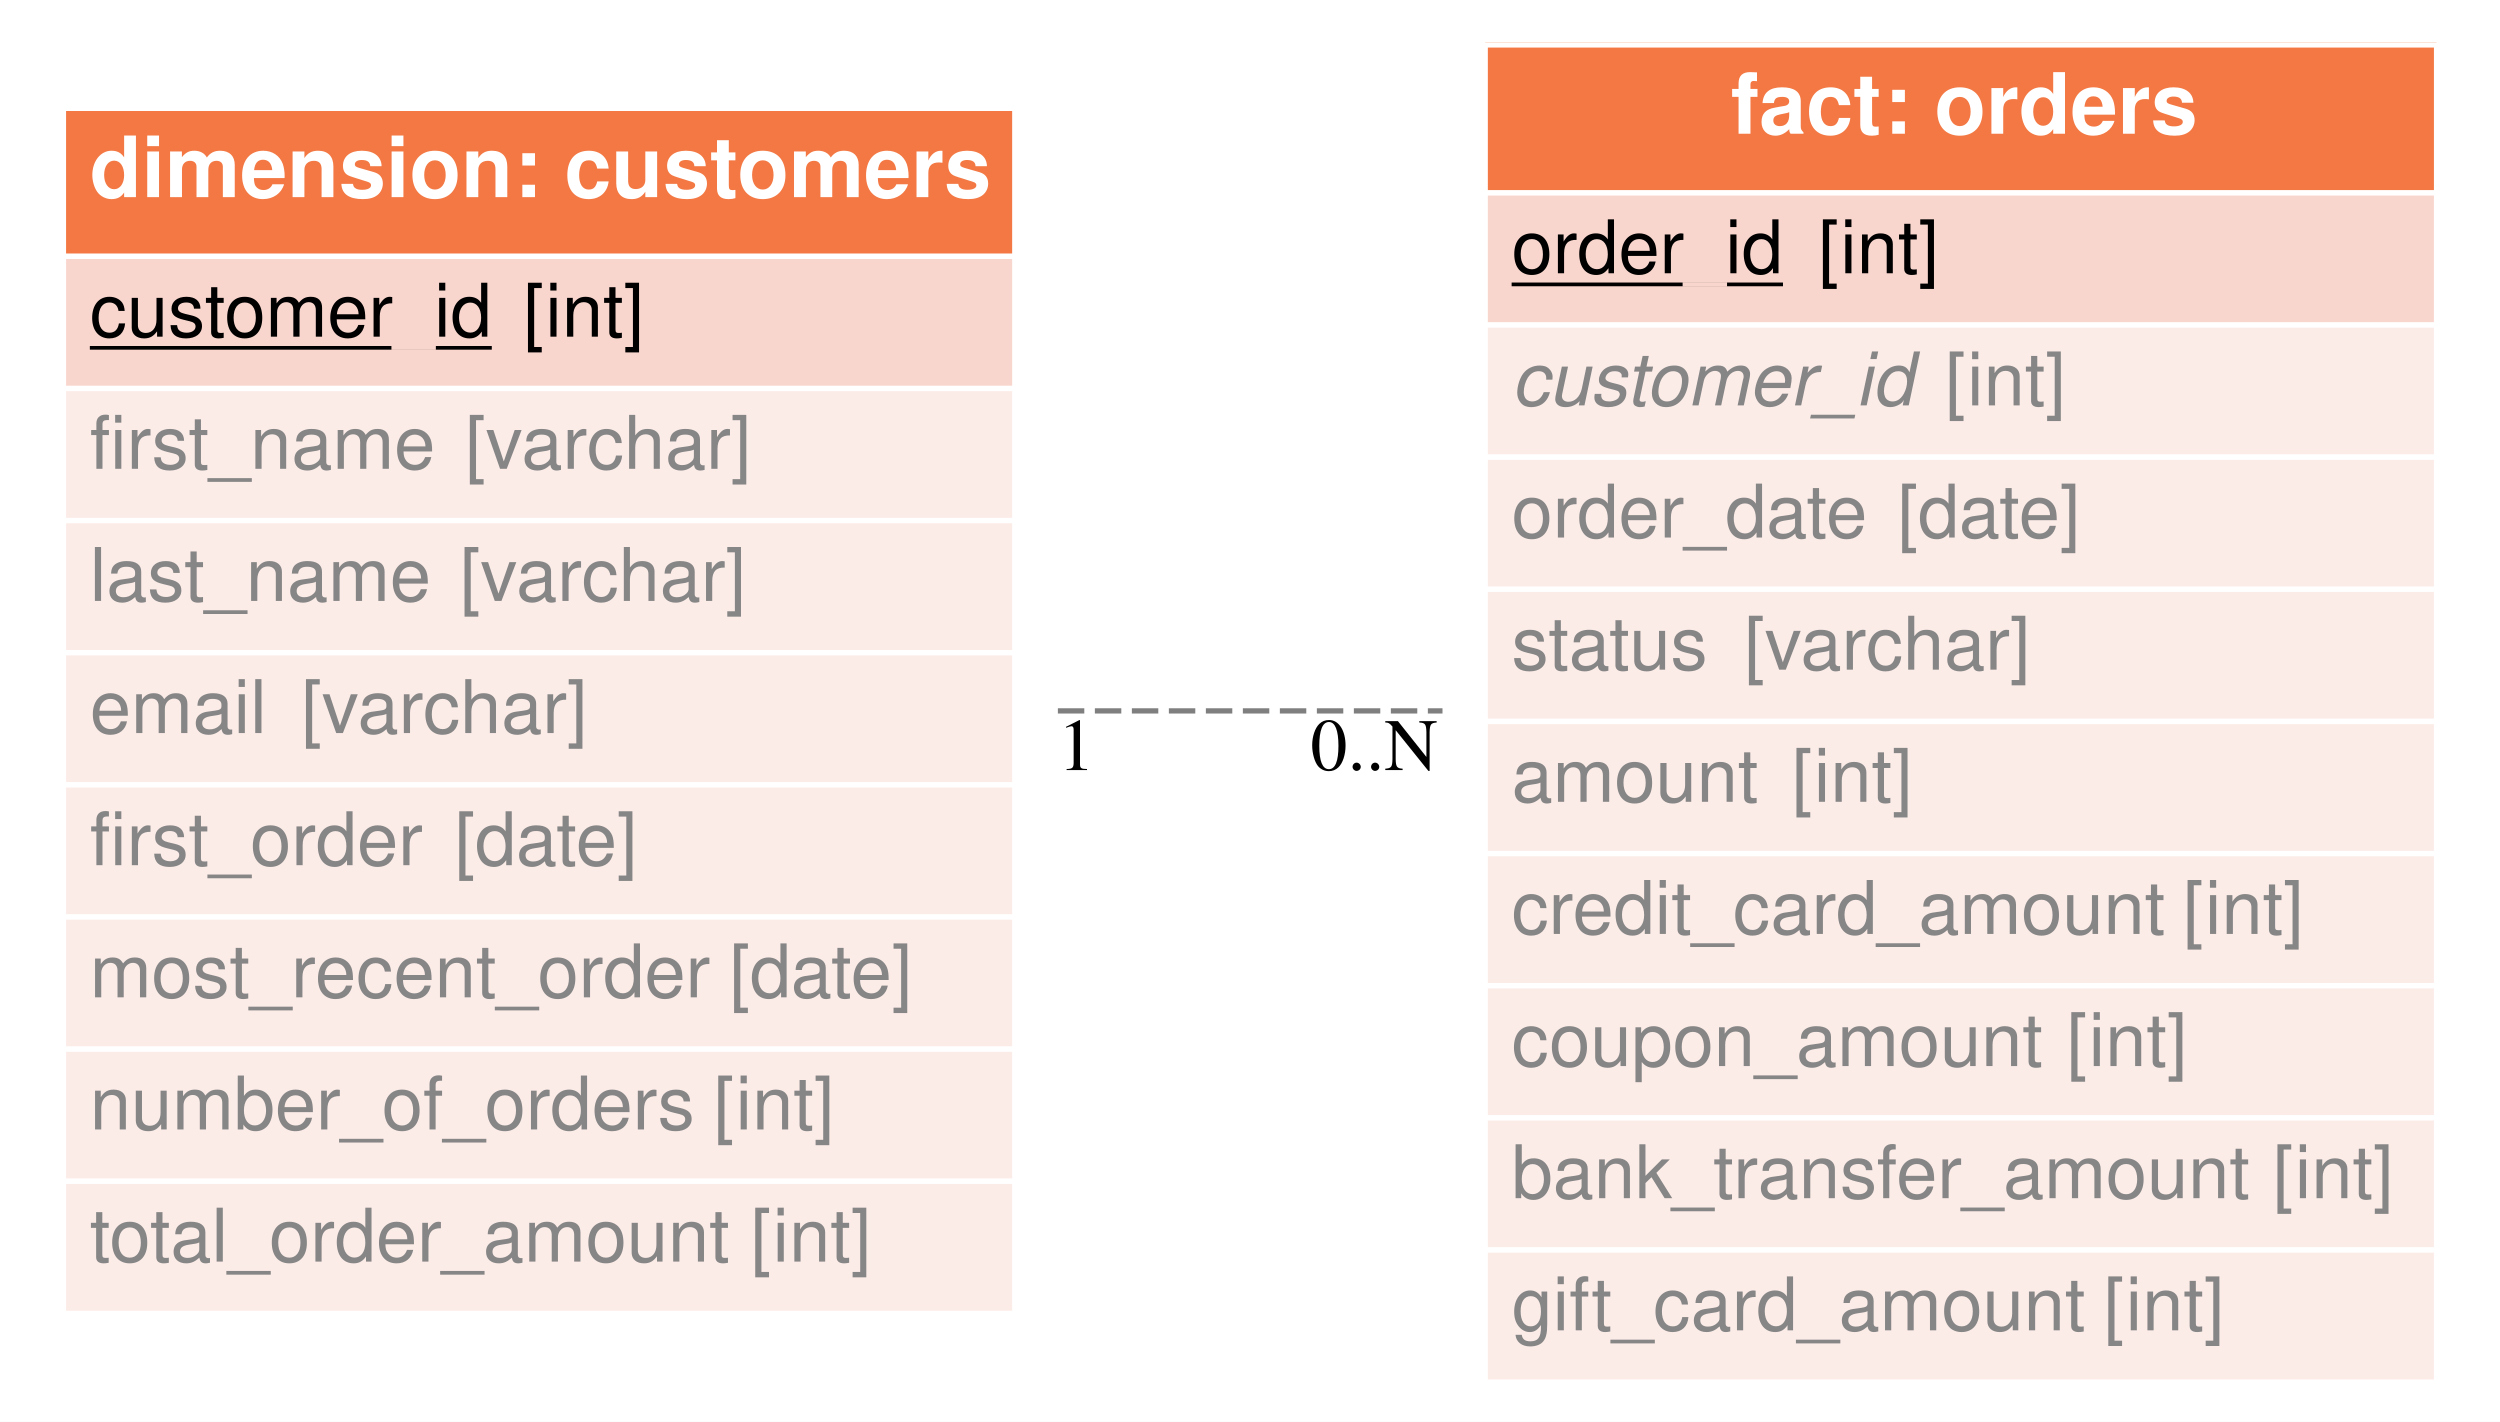
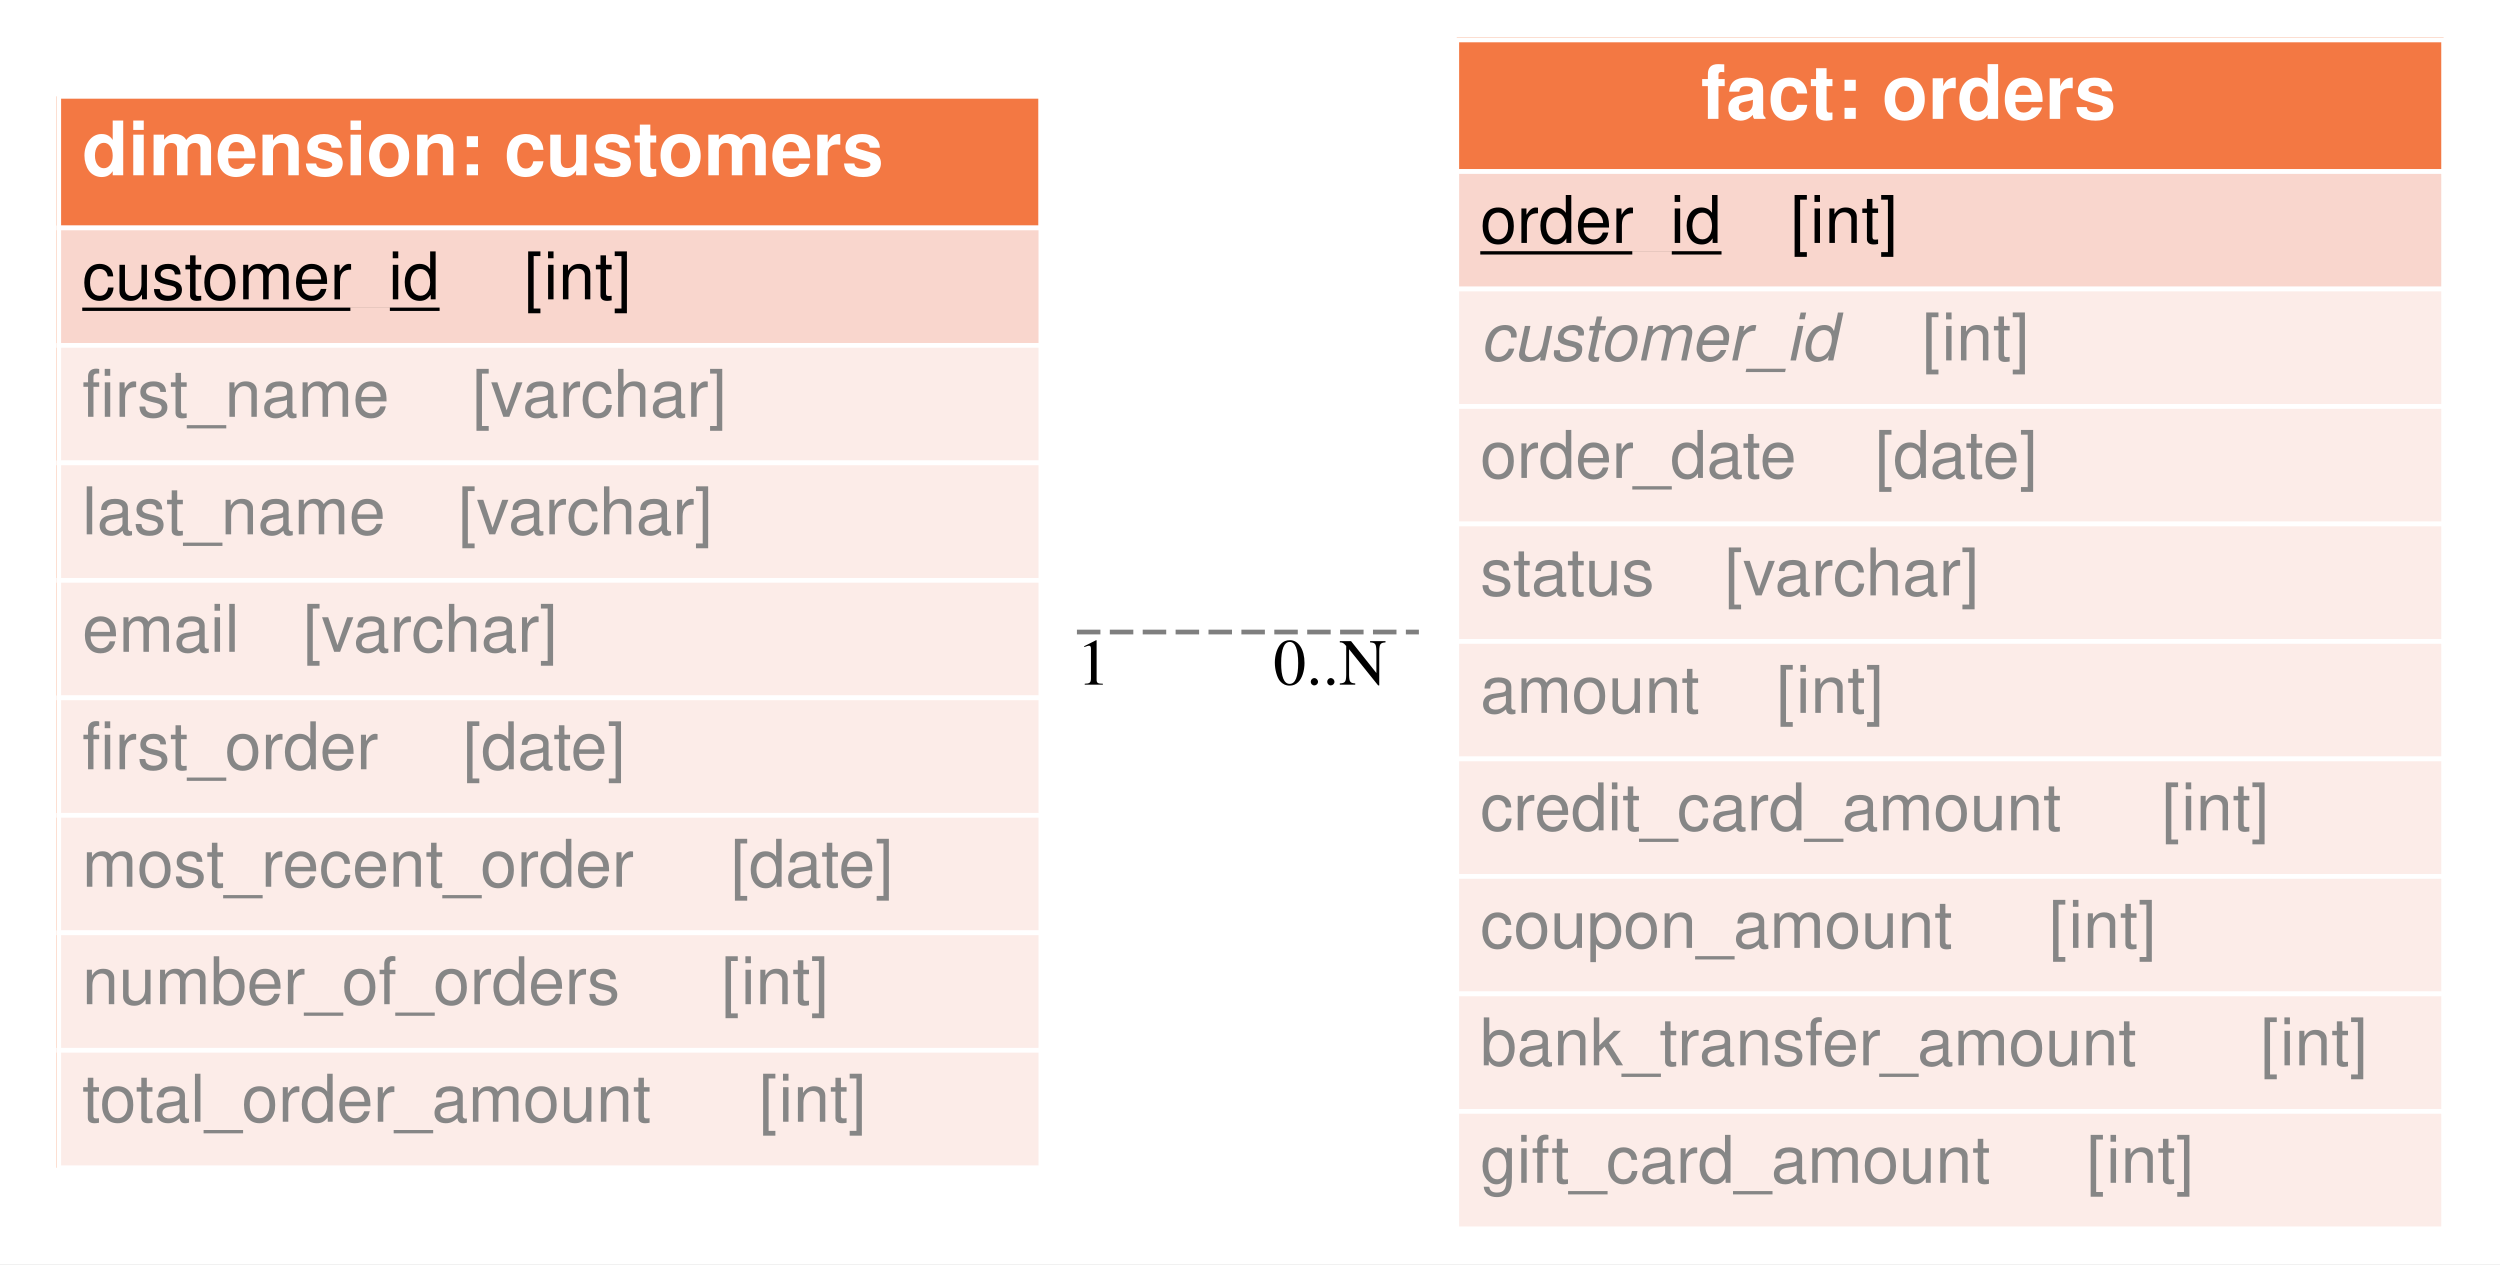
- <svg xmlns="http://www.w3.org/2000/svg" width="473pt" height="269pt" viewBox="0.00 0.00 473.00 269.00">
+ <svg xmlns="http://www.w3.org/2000/svg" width="532pt" height="269pt" viewBox="0.00 0.00 532.00 269.00">
  <g id="graph0" class="graph" transform="scale(1 1) rotate(0) translate(4 265)">
-     <polygon fill="white" stroke="transparent" points="-4,4 -4,-265 469,-265 469,4 -4,4" />
+     <polygon fill="white" stroke="transparent" points="-4,4 -4,-265 528,-265 528,4 -4,4" />
    <g id="node1" class="node">
-       <polygon fill="#f37843" stroke="transparent" points="8,-16.5 8,-244.5 188,-244.5 188,-16.5 8,-16.5" />
-       <polygon fill="none" stroke="#ffffff" points="8,-216.5 8,-244.5 188,-244.5 188,-216.5 8,-216.5" />
-       <text text-anchor="start" x="13" y="-227.7" font-family="Helvetica,sans-Serif" font-weight="bold" font-size="16.00" fill="#ffffff">dimension: customers</text>
-       <polygon fill="#f9d6cd" stroke="transparent" points="8,-191.5 8,-216.5 188,-216.5 188,-191.5 8,-191.5" />
-       <polygon fill="none" stroke="#ffffff" points="8,-191.5 8,-216.5 188,-216.5 188,-191.5 8,-191.5" />
-       <text text-anchor="start" x="13" y="-201.3" font-family="Helvetica,sans-Serif" text-decoration="underline" font-size="14.00" fill="#000000">customer_id  </text>
-       <text text-anchor="start" x="95" y="-201.3" font-family="Helvetica,sans-Serif" font-size="14.00" fill="#000000"> [int]</text>
-       <polygon fill="#fcece8" stroke="transparent" points="8,-166.5 8,-191.5 188,-191.5 188,-166.5 8,-166.5" />
-       <polygon fill="none" stroke="#ffffff" points="8,-166.5 8,-191.5 188,-191.5 188,-166.5 8,-166.5" />
-       <text text-anchor="start" x="13" y="-176.3" font-family="Helvetica,sans-Serif" font-size="14.00" fill="#868686">first_name  </text>
-       <text text-anchor="start" x="84" y="-176.3" font-family="Helvetica,sans-Serif" font-size="14.00" fill="#868686"> [varchar]</text>
-       <polygon fill="#fcece8" stroke="transparent" points="8,-141.5 8,-166.5 188,-166.5 188,-141.5 8,-141.5" />
-       <polygon fill="none" stroke="#ffffff" points="8,-141.5 8,-166.5 188,-166.5 188,-141.5 8,-141.5" />
-       <text text-anchor="start" x="13" y="-151.3" font-family="Helvetica,sans-Serif" font-size="14.00" fill="#868686">last_name  </text>
-       <text text-anchor="start" x="83" y="-151.3" font-family="Helvetica,sans-Serif" font-size="14.00" fill="#868686"> [varchar]</text>
-       <polygon fill="#fcece8" stroke="transparent" points="8,-116.5 8,-141.5 188,-141.5 188,-116.5 8,-116.5" />
-       <polygon fill="none" stroke="#ffffff" points="8,-116.5 8,-141.5 188,-141.5 188,-116.5 8,-116.5" />
-       <text text-anchor="start" x="13" y="-126.3" font-family="Helvetica,sans-Serif" font-size="14.00" fill="#868686">email  </text>
-       <text text-anchor="start" x="53" y="-126.3" font-family="Helvetica,sans-Serif" font-size="14.00" fill="#868686"> [varchar]</text>
-       <polygon fill="#fcece8" stroke="transparent" points="8,-91.5 8,-116.5 188,-116.5 188,-91.5 8,-91.5" />
-       <polygon fill="none" stroke="#ffffff" points="8,-91.5 8,-116.5 188,-116.5 188,-91.5 8,-91.5" />
-       <text text-anchor="start" x="13" y="-101.3" font-family="Helvetica,sans-Serif" font-size="14.00" fill="#868686">first_order  </text>
-       <text text-anchor="start" x="82" y="-101.3" font-family="Helvetica,sans-Serif" font-size="14.00" fill="#868686"> [date]</text>
-       <polygon fill="#fcece8" stroke="transparent" points="8,-66.5 8,-91.5 188,-91.5 188,-66.5 8,-66.5" />
-       <polygon fill="none" stroke="#ffffff" points="8,-66.5 8,-91.5 188,-91.5 188,-66.5 8,-66.5" />
-       <text text-anchor="start" x="13" y="-76.3" font-family="Helvetica,sans-Serif" font-size="14.00" fill="#868686">most_recent_order  </text>
-       <text text-anchor="start" x="134" y="-76.3" font-family="Helvetica,sans-Serif" font-size="14.00" fill="#868686"> [date]</text>
-       <polygon fill="#fcece8" stroke="transparent" points="8,-41.5 8,-66.5 188,-66.5 188,-41.5 8,-41.5" />
-       <polygon fill="none" stroke="#ffffff" points="8,-41.5 8,-66.5 188,-66.5 188,-41.5 8,-41.5" />
-       <text text-anchor="start" x="13" y="-51.3" font-family="Helvetica,sans-Serif" font-size="14.00" fill="#868686">number_of_orders  </text>
-       <text text-anchor="start" x="131" y="-51.3" font-family="Helvetica,sans-Serif" font-size="14.00" fill="#868686"> [int]</text>
-       <polygon fill="#fcece8" stroke="transparent" points="8,-16.5 8,-41.5 188,-41.5 188,-16.5 8,-16.5" />
-       <polygon fill="none" stroke="#ffffff" points="8,-16.5 8,-41.5 188,-41.5 188,-16.5 8,-16.5" />
-       <text text-anchor="start" x="13" y="-26.3" font-family="Helvetica,sans-Serif" font-size="14.00" fill="#868686">total_order_amount  </text>
-       <text text-anchor="start" x="138" y="-26.3" font-family="Helvetica,sans-Serif" font-size="14.00" fill="#868686"> [int]</text>
+       <polygon fill="#f37843" stroke="transparent" points="8,-16.5 8,-244.5 217,-244.5 217,-16.5 8,-16.5" />
+       <polygon fill="none" stroke="#ffffff" points="8.5,-216.5 8.5,-244.5 217.5,-244.5 217.5,-216.5 8.5,-216.5" />
+       <text text-anchor="start" x="13.5" y="-227.7" font-family="Helvetica,sans-Serif" font-weight="bold" font-size="16.00" fill="#ffffff">dimension: customers</text>
+       <polygon fill="#f9d6cd" stroke="transparent" points="8.5,-191.5 8.5,-216.5 217.5,-216.5 217.5,-191.5 8.5,-191.5" />
+       <polygon fill="none" stroke="#ffffff" points="8.5,-191.5 8.5,-216.5 217.5,-216.5 217.5,-191.5 8.5,-191.5" />
+       <text text-anchor="start" x="13.5" y="-201.3" font-family="Helvetica,sans-Serif" text-decoration="underline" font-size="14.00" fill="#000000">customer_id  </text>
+       <text text-anchor="start" x="107.5" y="-201.3" font-family="Helvetica,sans-Serif" font-size="14.00" fill="#000000"> [int]</text>
+       <polygon fill="#fcece8" stroke="transparent" points="8.5,-166.5 8.5,-191.5 217.5,-191.5 217.5,-166.5 8.5,-166.5" />
+       <polygon fill="none" stroke="#ffffff" points="8.5,-166.5 8.5,-191.5 217.5,-191.5 217.5,-166.5 8.5,-166.5" />
+       <text text-anchor="start" x="13.5" y="-176.3" font-family="Helvetica,sans-Serif" font-size="14.00" fill="#868686">first_name  </text>
+       <text text-anchor="start" x="96.5" y="-176.3" font-family="Helvetica,sans-Serif" font-size="14.00" fill="#868686"> [varchar]</text>
+       <polygon fill="#fcece8" stroke="transparent" points="8.5,-141.5 8.5,-166.5 217.5,-166.5 217.5,-141.5 8.5,-141.5" />
+       <polygon fill="none" stroke="#ffffff" points="8.5,-141.5 8.5,-166.5 217.5,-166.5 217.5,-141.5 8.5,-141.5" />
+       <text text-anchor="start" x="13.5" y="-151.3" font-family="Helvetica,sans-Serif" font-size="14.00" fill="#868686">last_name  </text>
+       <text text-anchor="start" x="93.5" y="-151.3" font-family="Helvetica,sans-Serif" font-size="14.00" fill="#868686"> [varchar]</text>
+       <polygon fill="#fcece8" stroke="transparent" points="8.5,-116.5 8.5,-141.5 217.5,-141.5 217.5,-116.5 8.5,-116.5" />
+       <polygon fill="none" stroke="#ffffff" points="8.5,-116.5 8.5,-141.5 217.5,-141.5 217.5,-116.5 8.5,-116.5" />
+       <text text-anchor="start" x="13.5" y="-126.3" font-family="Helvetica,sans-Serif" font-size="14.00" fill="#868686">email  </text>
+       <text text-anchor="start" x="60.5" y="-126.3" font-family="Helvetica,sans-Serif" font-size="14.00" fill="#868686"> [varchar]</text>
+       <polygon fill="#fcece8" stroke="transparent" points="8.5,-91.5 8.5,-116.5 217.5,-116.5 217.5,-91.5 8.5,-91.5" />
+       <polygon fill="none" stroke="#ffffff" points="8.5,-91.5 8.5,-116.5 217.5,-116.5 217.5,-91.5 8.5,-91.5" />
+       <text text-anchor="start" x="13.5" y="-101.3" font-family="Helvetica,sans-Serif" font-size="14.00" fill="#868686">first_order  </text>
+       <text text-anchor="start" x="94.5" y="-101.3" font-family="Helvetica,sans-Serif" font-size="14.00" fill="#868686"> [date]</text>
+       <polygon fill="#fcece8" stroke="transparent" points="8.5,-66.5 8.5,-91.5 217.5,-91.5 217.5,-66.5 8.5,-66.5" />
+       <polygon fill="none" stroke="#ffffff" points="8.5,-66.5 8.5,-91.5 217.5,-91.5 217.5,-66.5 8.5,-66.5" />
+       <text text-anchor="start" x="13.5" y="-76.3" font-family="Helvetica,sans-Serif" font-size="14.00" fill="#868686">most_recent_order  </text>
+       <text text-anchor="start" x="151.5" y="-76.3" font-family="Helvetica,sans-Serif" font-size="14.00" fill="#868686"> [date]</text>
+       <polygon fill="#fcece8" stroke="transparent" points="8.5,-41.5 8.5,-66.5 217.5,-66.5 217.5,-41.5 8.5,-41.5" />
+       <polygon fill="none" stroke="#ffffff" points="8.5,-41.5 8.5,-66.5 217.5,-66.5 217.5,-41.5 8.5,-41.5" />
+       <text text-anchor="start" x="13.5" y="-51.3" font-family="Helvetica,sans-Serif" font-size="14.00" fill="#868686">number_of_orders  </text>
+       <text text-anchor="start" x="149.5" y="-51.3" font-family="Helvetica,sans-Serif" font-size="14.00" fill="#868686"> [int]</text>
+       <polygon fill="#fcece8" stroke="transparent" points="8.5,-16.5 8.5,-41.5 217.5,-41.5 217.5,-16.5 8.5,-16.5" />
+       <polygon fill="none" stroke="#ffffff" points="8.5,-16.5 8.5,-41.5 217.5,-41.5 217.5,-16.5 8.5,-16.5" />
+       <text text-anchor="start" x="13.5" y="-26.3" font-family="Helvetica,sans-Serif" font-size="14.00" fill="#868686">total_order_amount  </text>
+       <text text-anchor="start" x="157.5" y="-26.3" font-family="Helvetica,sans-Serif" font-size="14.00" fill="#868686"> [int]</text>
    </g>
    <g id="node2" class="node">
-       <polygon fill="#f37843" stroke="transparent" points="277,-4 277,-257 457,-257 457,-4 277,-4" />
-       <polygon fill="none" stroke="#ffffff" points="277,-228.5 277,-256.5 457,-256.5 457,-228.5 277,-228.5" />
-       <text text-anchor="start" x="323.5" y="-239.7" font-family="Helvetica,sans-Serif" font-weight="bold" font-size="16.00" fill="#ffffff">fact: orders</text>
-       <polygon fill="#f9d6cd" stroke="transparent" points="277,-203.5 277,-228.5 457,-228.5 457,-203.5 277,-203.5" />
-       <polygon fill="none" stroke="#ffffff" points="277,-203.5 277,-228.5 457,-228.5 457,-203.5 277,-203.5" />
-       <text text-anchor="start" x="282" y="-213.3" font-family="Helvetica,sans-Serif" text-decoration="underline" font-size="14.00" fill="#000000">order_id  </text>
-       <text text-anchor="start" x="340" y="-213.3" font-family="Helvetica,sans-Serif" font-size="14.00" fill="#000000"> [int]</text>
-       <polygon fill="#fcece8" stroke="transparent" points="277,-178.5 277,-203.5 457,-203.5 457,-178.5 277,-178.5" />
-       <polygon fill="none" stroke="#ffffff" points="277,-178.5 277,-203.5 457,-203.5 457,-178.5 277,-178.5" />
-       <text text-anchor="start" x="282" y="-188.3" font-family="Helvetica,sans-Serif" font-style="italic" font-size="14.00" fill="#868686">customer_id  </text>
-       <text text-anchor="start" x="364" y="-188.3" font-family="Helvetica,sans-Serif" font-size="14.00" fill="#868686"> [int]</text>
-       <polygon fill="#fcece8" stroke="transparent" points="277,-153.5 277,-178.5 457,-178.5 457,-153.5 277,-153.5" />
-       <polygon fill="none" stroke="#ffffff" points="277,-153.5 277,-178.5 457,-178.5 457,-153.5 277,-153.5" />
-       <text text-anchor="start" x="282" y="-163.3" font-family="Helvetica,sans-Serif" font-size="14.00" fill="#868686">order_date  </text>
-       <text text-anchor="start" x="355" y="-163.3" font-family="Helvetica,sans-Serif" font-size="14.00" fill="#868686"> [date]</text>
-       <polygon fill="#fcece8" stroke="transparent" points="277,-128.5 277,-153.5 457,-153.5 457,-128.5 277,-128.5" />
-       <polygon fill="none" stroke="#ffffff" points="277,-128.5 277,-153.5 457,-153.5 457,-128.5 277,-128.5" />
-       <text text-anchor="start" x="282" y="-138.3" font-family="Helvetica,sans-Serif" font-size="14.00" fill="#868686">status  </text>
-       <text text-anchor="start" x="326" y="-138.3" font-family="Helvetica,sans-Serif" font-size="14.00" fill="#868686"> [varchar]</text>
-       <polygon fill="#fcece8" stroke="transparent" points="277,-103.5 277,-128.5 457,-128.5 457,-103.5 277,-103.5" />
-       <polygon fill="none" stroke="#ffffff" points="277,-103.5 277,-128.5 457,-128.5 457,-103.5 277,-103.5" />
-       <text text-anchor="start" x="282" y="-113.3" font-family="Helvetica,sans-Serif" font-size="14.00" fill="#868686">amount  </text>
-       <text text-anchor="start" x="335" y="-113.3" font-family="Helvetica,sans-Serif" font-size="14.00" fill="#868686"> [int]</text>
-       <polygon fill="#fcece8" stroke="transparent" points="277,-78.5 277,-103.5 457,-103.5 457,-78.5 277,-78.5" />
-       <polygon fill="none" stroke="#ffffff" points="277,-78.5 277,-103.5 457,-103.5 457,-78.5 277,-78.5" />
-       <text text-anchor="start" x="282" y="-88.3" font-family="Helvetica,sans-Serif" font-size="14.00" fill="#868686">credit_card_amount  </text>
-       <text text-anchor="start" x="409" y="-88.3" font-family="Helvetica,sans-Serif" font-size="14.00" fill="#868686"> [int]</text>
-       <polygon fill="#fcece8" stroke="transparent" points="277,-53.5 277,-78.5 457,-78.5 457,-53.5 277,-53.5" />
-       <polygon fill="none" stroke="#ffffff" points="277,-53.5 277,-78.5 457,-78.5 457,-53.5 277,-53.5" />
-       <text text-anchor="start" x="282" y="-63.3" font-family="Helvetica,sans-Serif" font-size="14.00" fill="#868686">coupon_amount  </text>
-       <text text-anchor="start" x="387" y="-63.3" font-family="Helvetica,sans-Serif" font-size="14.00" fill="#868686"> [int]</text>
-       <polygon fill="#fcece8" stroke="transparent" points="277,-28.5 277,-53.5 457,-53.5 457,-28.5 277,-28.5" />
-       <polygon fill="none" stroke="#ffffff" points="277,-28.5 277,-53.5 457,-53.5 457,-28.5 277,-28.5" />
-       <text text-anchor="start" x="282" y="-38.3" font-family="Helvetica,sans-Serif" font-size="14.00" fill="#868686">bank_transfer_amount  </text>
-       <text text-anchor="start" x="426" y="-38.3" font-family="Helvetica,sans-Serif" font-size="14.00" fill="#868686"> [int]</text>
-       <polygon fill="#fcece8" stroke="transparent" points="277,-3.5 277,-28.5 457,-28.5 457,-3.5 277,-3.5" />
-       <polygon fill="none" stroke="#ffffff" points="277,-3.5 277,-28.5 457,-28.5 457,-3.5 277,-3.5" />
-       <text text-anchor="start" x="282" y="-13.3" font-family="Helvetica,sans-Serif" font-size="14.00" fill="#868686">gift_card_amount  </text>
-       <text text-anchor="start" x="394" y="-13.3" font-family="Helvetica,sans-Serif" font-size="14.00" fill="#868686"> [int]</text>
+       <polygon fill="#f37843" stroke="transparent" points="306,-4 306,-257 516,-257 516,-4 306,-4" />
+       <polygon fill="none" stroke="#ffffff" points="306,-228.5 306,-256.5 516,-256.5 516,-228.5 306,-228.5" />
+       <text text-anchor="start" x="358" y="-239.7" font-family="Helvetica,sans-Serif" font-weight="bold" font-size="16.00" fill="#ffffff">fact: orders</text>
+       <polygon fill="#f9d6cd" stroke="transparent" points="306,-203.5 306,-228.5 516,-228.5 516,-203.5 306,-203.5" />
+       <polygon fill="none" stroke="#ffffff" points="306,-203.5 306,-228.5 516,-228.5 516,-203.5 306,-203.5" />
+       <text text-anchor="start" x="311" y="-213.3" font-family="Helvetica,sans-Serif" text-decoration="underline" font-size="14.00" fill="#000000">order_id  </text>
+       <text text-anchor="start" x="377" y="-213.3" font-family="Helvetica,sans-Serif" font-size="14.00" fill="#000000"> [int]</text>
+       <polygon fill="#fcece8" stroke="transparent" points="306,-178.5 306,-203.5 516,-203.5 516,-178.5 306,-178.5" />
+       <polygon fill="none" stroke="#ffffff" points="306,-178.5 306,-203.5 516,-203.5 516,-178.5 306,-178.5" />
+       <text text-anchor="start" x="311" y="-188.3" font-family="Helvetica,sans-Serif" font-style="italic" font-size="14.00" fill="#868686">customer_id  </text>
+       <text text-anchor="start" x="405" y="-188.3" font-family="Helvetica,sans-Serif" font-size="14.00" fill="#868686"> [int]</text>
+       <polygon fill="#fcece8" stroke="transparent" points="306,-153.5 306,-178.5 516,-178.5 516,-153.5 306,-153.5" />
+       <polygon fill="none" stroke="#ffffff" points="306,-153.5 306,-178.5 516,-178.5 516,-153.5 306,-153.5" />
+       <text text-anchor="start" x="311" y="-163.3" font-family="Helvetica,sans-Serif" font-size="14.00" fill="#868686">order_date  </text>
+       <text text-anchor="start" x="395" y="-163.3" font-family="Helvetica,sans-Serif" font-size="14.00" fill="#868686"> [date]</text>
+       <polygon fill="#fcece8" stroke="transparent" points="306,-128.5 306,-153.5 516,-153.5 516,-128.5 306,-128.5" />
+       <polygon fill="none" stroke="#ffffff" points="306,-128.5 306,-153.5 516,-153.5 516,-128.5 306,-128.5" />
+       <text text-anchor="start" x="311" y="-138.3" font-family="Helvetica,sans-Serif" font-size="14.00" fill="#868686">status  </text>
+       <text text-anchor="start" x="363" y="-138.3" font-family="Helvetica,sans-Serif" font-size="14.00" fill="#868686"> [varchar]</text>
+       <polygon fill="#fcece8" stroke="transparent" points="306,-103.5 306,-128.5 516,-128.5 516,-103.5 306,-103.5" />
+       <polygon fill="none" stroke="#ffffff" points="306,-103.5 306,-128.5 516,-128.5 516,-103.5 306,-103.5" />
+       <text text-anchor="start" x="311" y="-113.3" font-family="Helvetica,sans-Serif" font-size="14.00" fill="#868686">amount  </text>
+       <text text-anchor="start" x="374" y="-113.3" font-family="Helvetica,sans-Serif" font-size="14.00" fill="#868686"> [int]</text>
+       <polygon fill="#fcece8" stroke="transparent" points="306,-78.5 306,-103.5 516,-103.5 516,-78.5 306,-78.5" />
+       <polygon fill="none" stroke="#ffffff" points="306,-78.5 306,-103.5 516,-103.5 516,-78.5 306,-78.5" />
+       <text text-anchor="start" x="311" y="-88.3" font-family="Helvetica,sans-Serif" font-size="14.00" fill="#868686">credit_card_amount  </text>
+       <text text-anchor="start" x="456" y="-88.3" font-family="Helvetica,sans-Serif" font-size="14.00" fill="#868686"> [int]</text>
+       <polygon fill="#fcece8" stroke="transparent" points="306,-53.5 306,-78.5 516,-78.5 516,-53.5 306,-53.5" />
+       <polygon fill="none" stroke="#ffffff" points="306,-53.5 306,-78.5 516,-78.5 516,-53.5 306,-53.5" />
+       <text text-anchor="start" x="311" y="-63.3" font-family="Helvetica,sans-Serif" font-size="14.00" fill="#868686">coupon_amount  </text>
+       <text text-anchor="start" x="432" y="-63.3" font-family="Helvetica,sans-Serif" font-size="14.00" fill="#868686"> [int]</text>
+       <polygon fill="#fcece8" stroke="transparent" points="306,-28.5 306,-53.5 516,-53.5 516,-28.5 306,-28.5" />
+       <polygon fill="none" stroke="#ffffff" points="306,-28.5 306,-53.5 516,-53.5 516,-28.5 306,-28.5" />
+       <text text-anchor="start" x="311" y="-38.3" font-family="Helvetica,sans-Serif" font-size="14.00" fill="#868686">bank_transfer_amount  </text>
+       <text text-anchor="start" x="477" y="-38.3" font-family="Helvetica,sans-Serif" font-size="14.00" fill="#868686"> [int]</text>
+       <polygon fill="#fcece8" stroke="transparent" points="306,-3.5 306,-28.5 516,-28.5 516,-3.5 306,-3.5" />
+       <polygon fill="none" stroke="#ffffff" points="306,-3.5 306,-28.5 516,-28.5 516,-3.5 306,-3.5" />
+       <text text-anchor="start" x="311" y="-13.3" font-family="Helvetica,sans-Serif" font-size="14.00" fill="#868686">gift_card_amount  </text>
+       <text text-anchor="start" x="440" y="-13.3" font-family="Helvetica,sans-Serif" font-size="14.00" fill="#868686"> [int]</text>
    </g>
    <g id="edge1" class="edge">
-       <path fill="none" stroke="#7f7f7f" stroke-dasharray="5,2" d="M196.15,-130.5C219.86,-130.5 245.22,-130.5 268.92,-130.5" />
-       <text text-anchor="start" x="243.92" y="-119.3" font-family="Times,serif" font-size="14.00">0..N</text>
-       <text text-anchor="start" x="196.15" y="-119.3" font-family="Times,serif" font-size="14.00">1</text>
+       <path fill="none" stroke="#7f7f7f" stroke-dasharray="5,2" d="M225.17,-130.5C248.97,-130.5 274.12,-130.5 297.94,-130.5" />
+       <text text-anchor="start" x="266.94" y="-119.3" font-family="Times,serif" font-size="14.00">0..N</text>
+       <text text-anchor="start" x="225.17" y="-119.3" font-family="Times,serif" font-size="14.00">1</text>
    </g>
  </g>
</svg>
